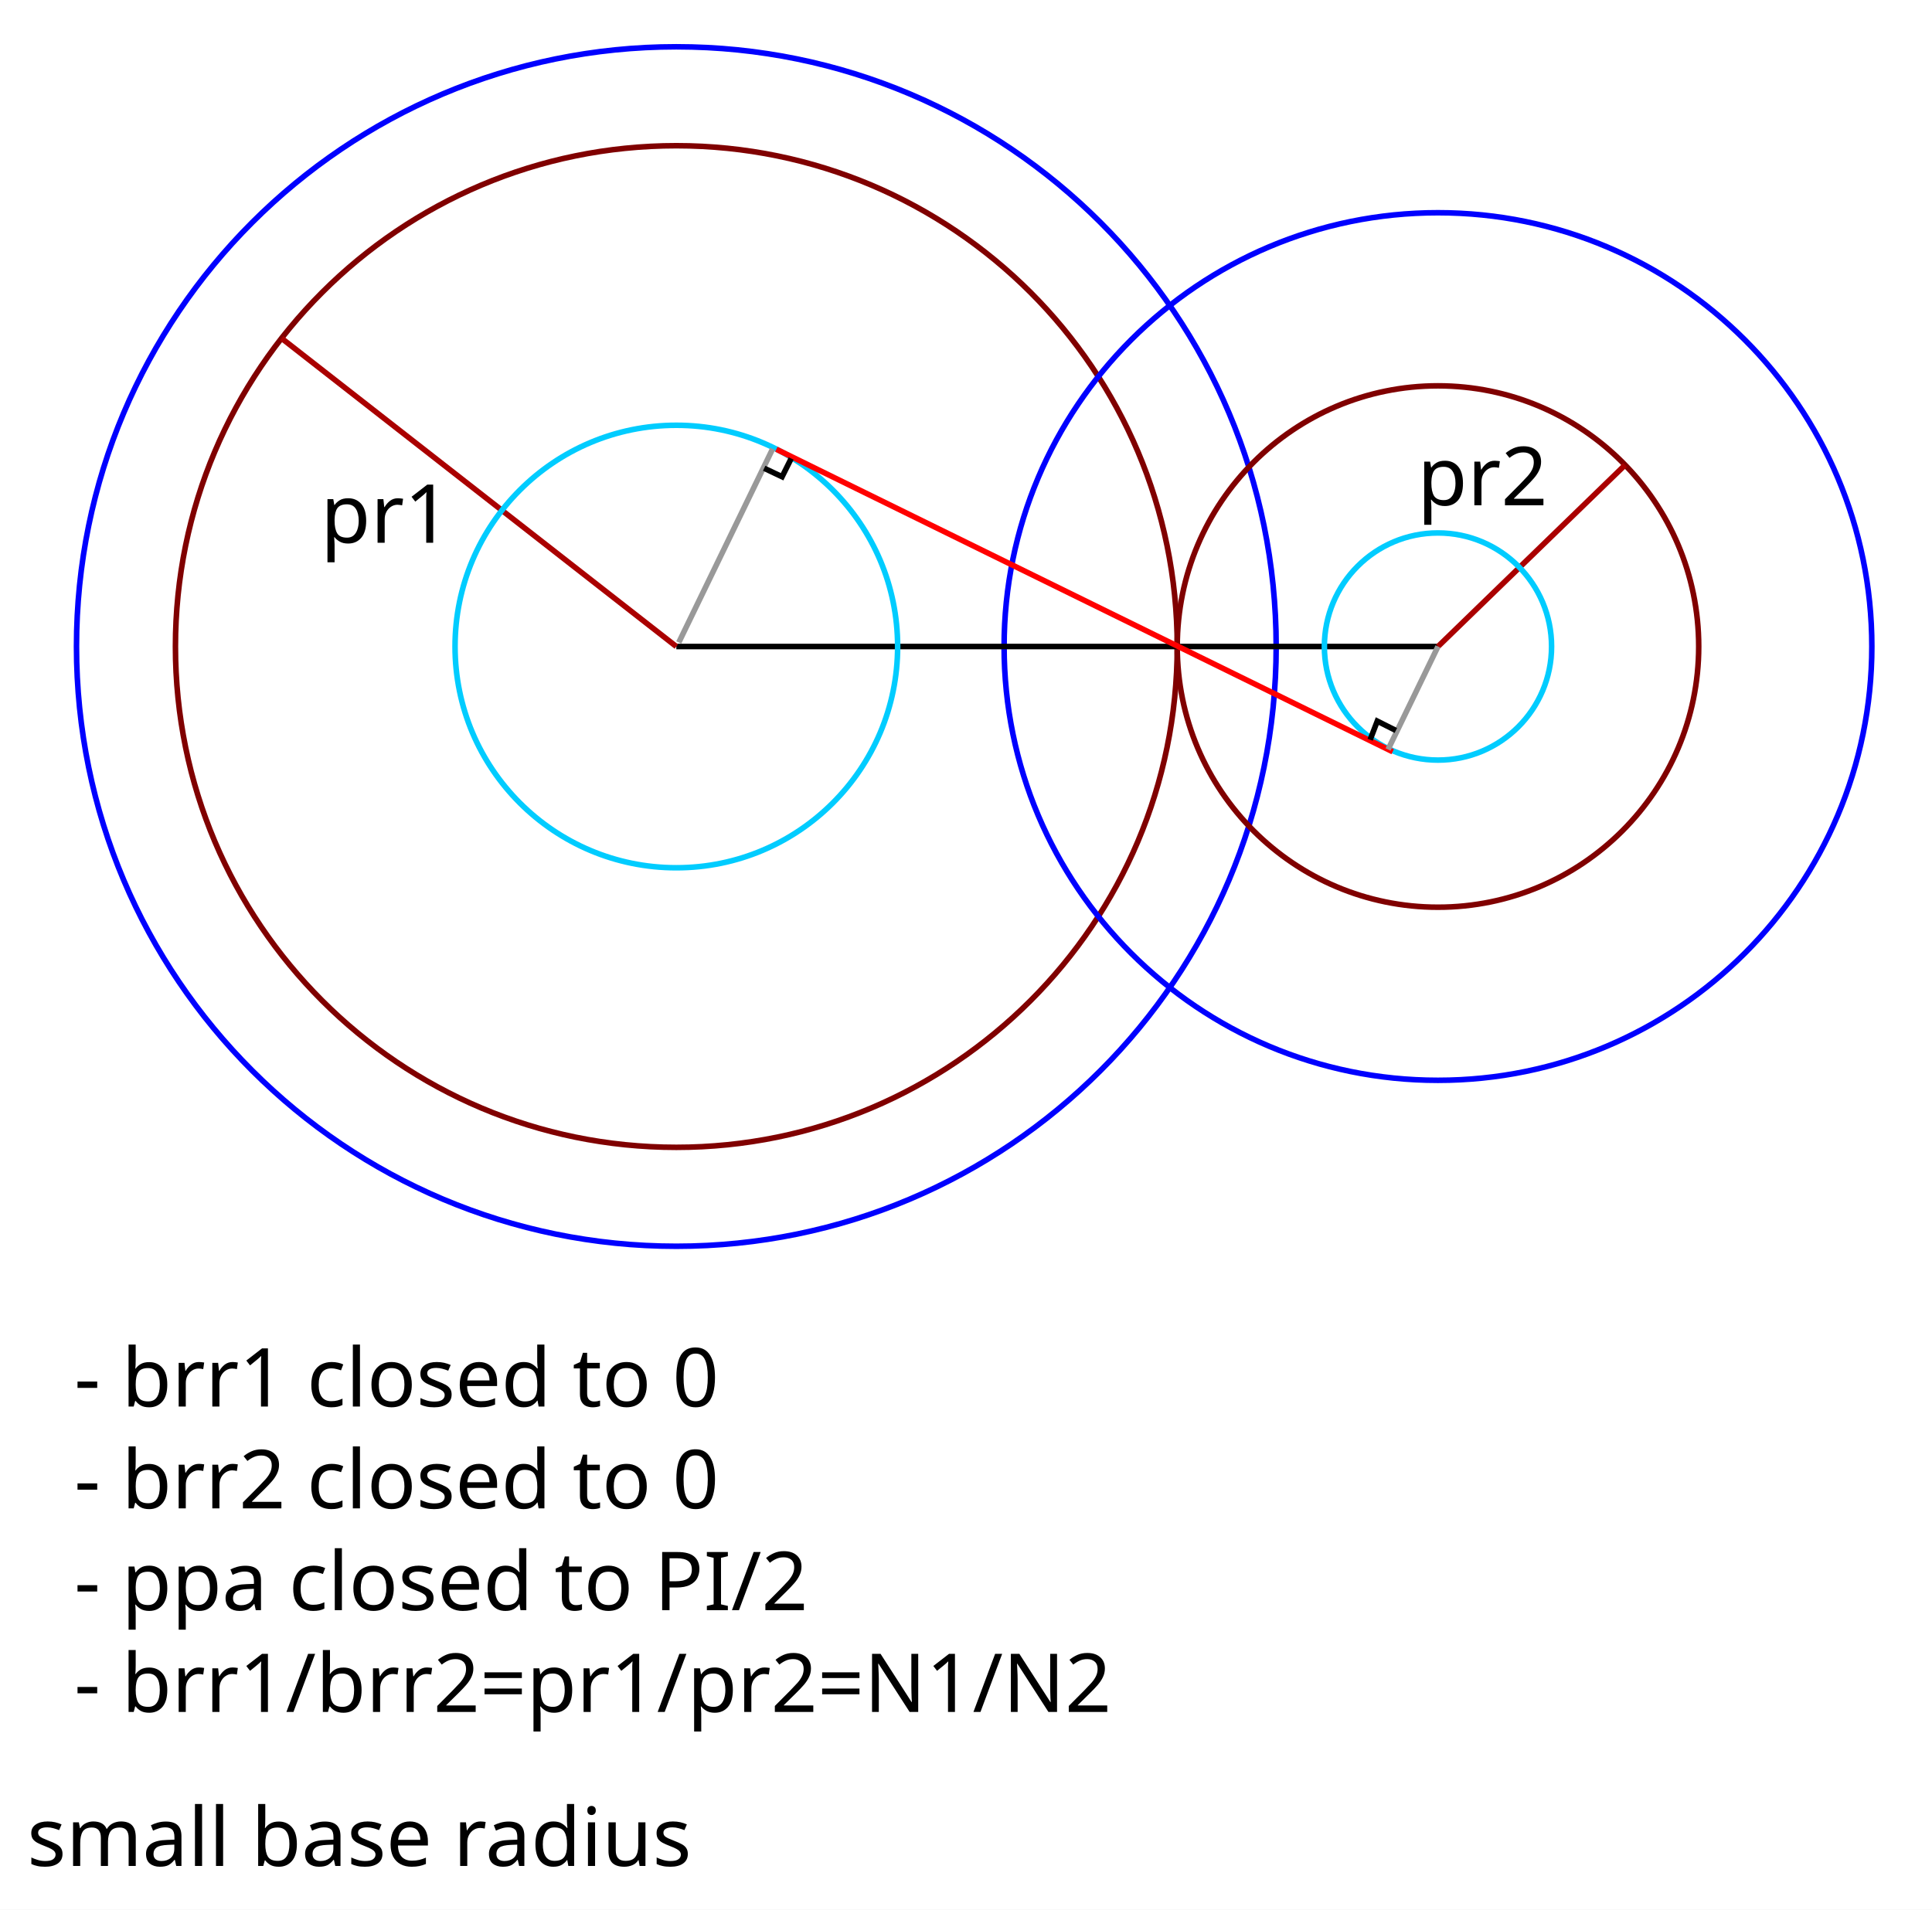
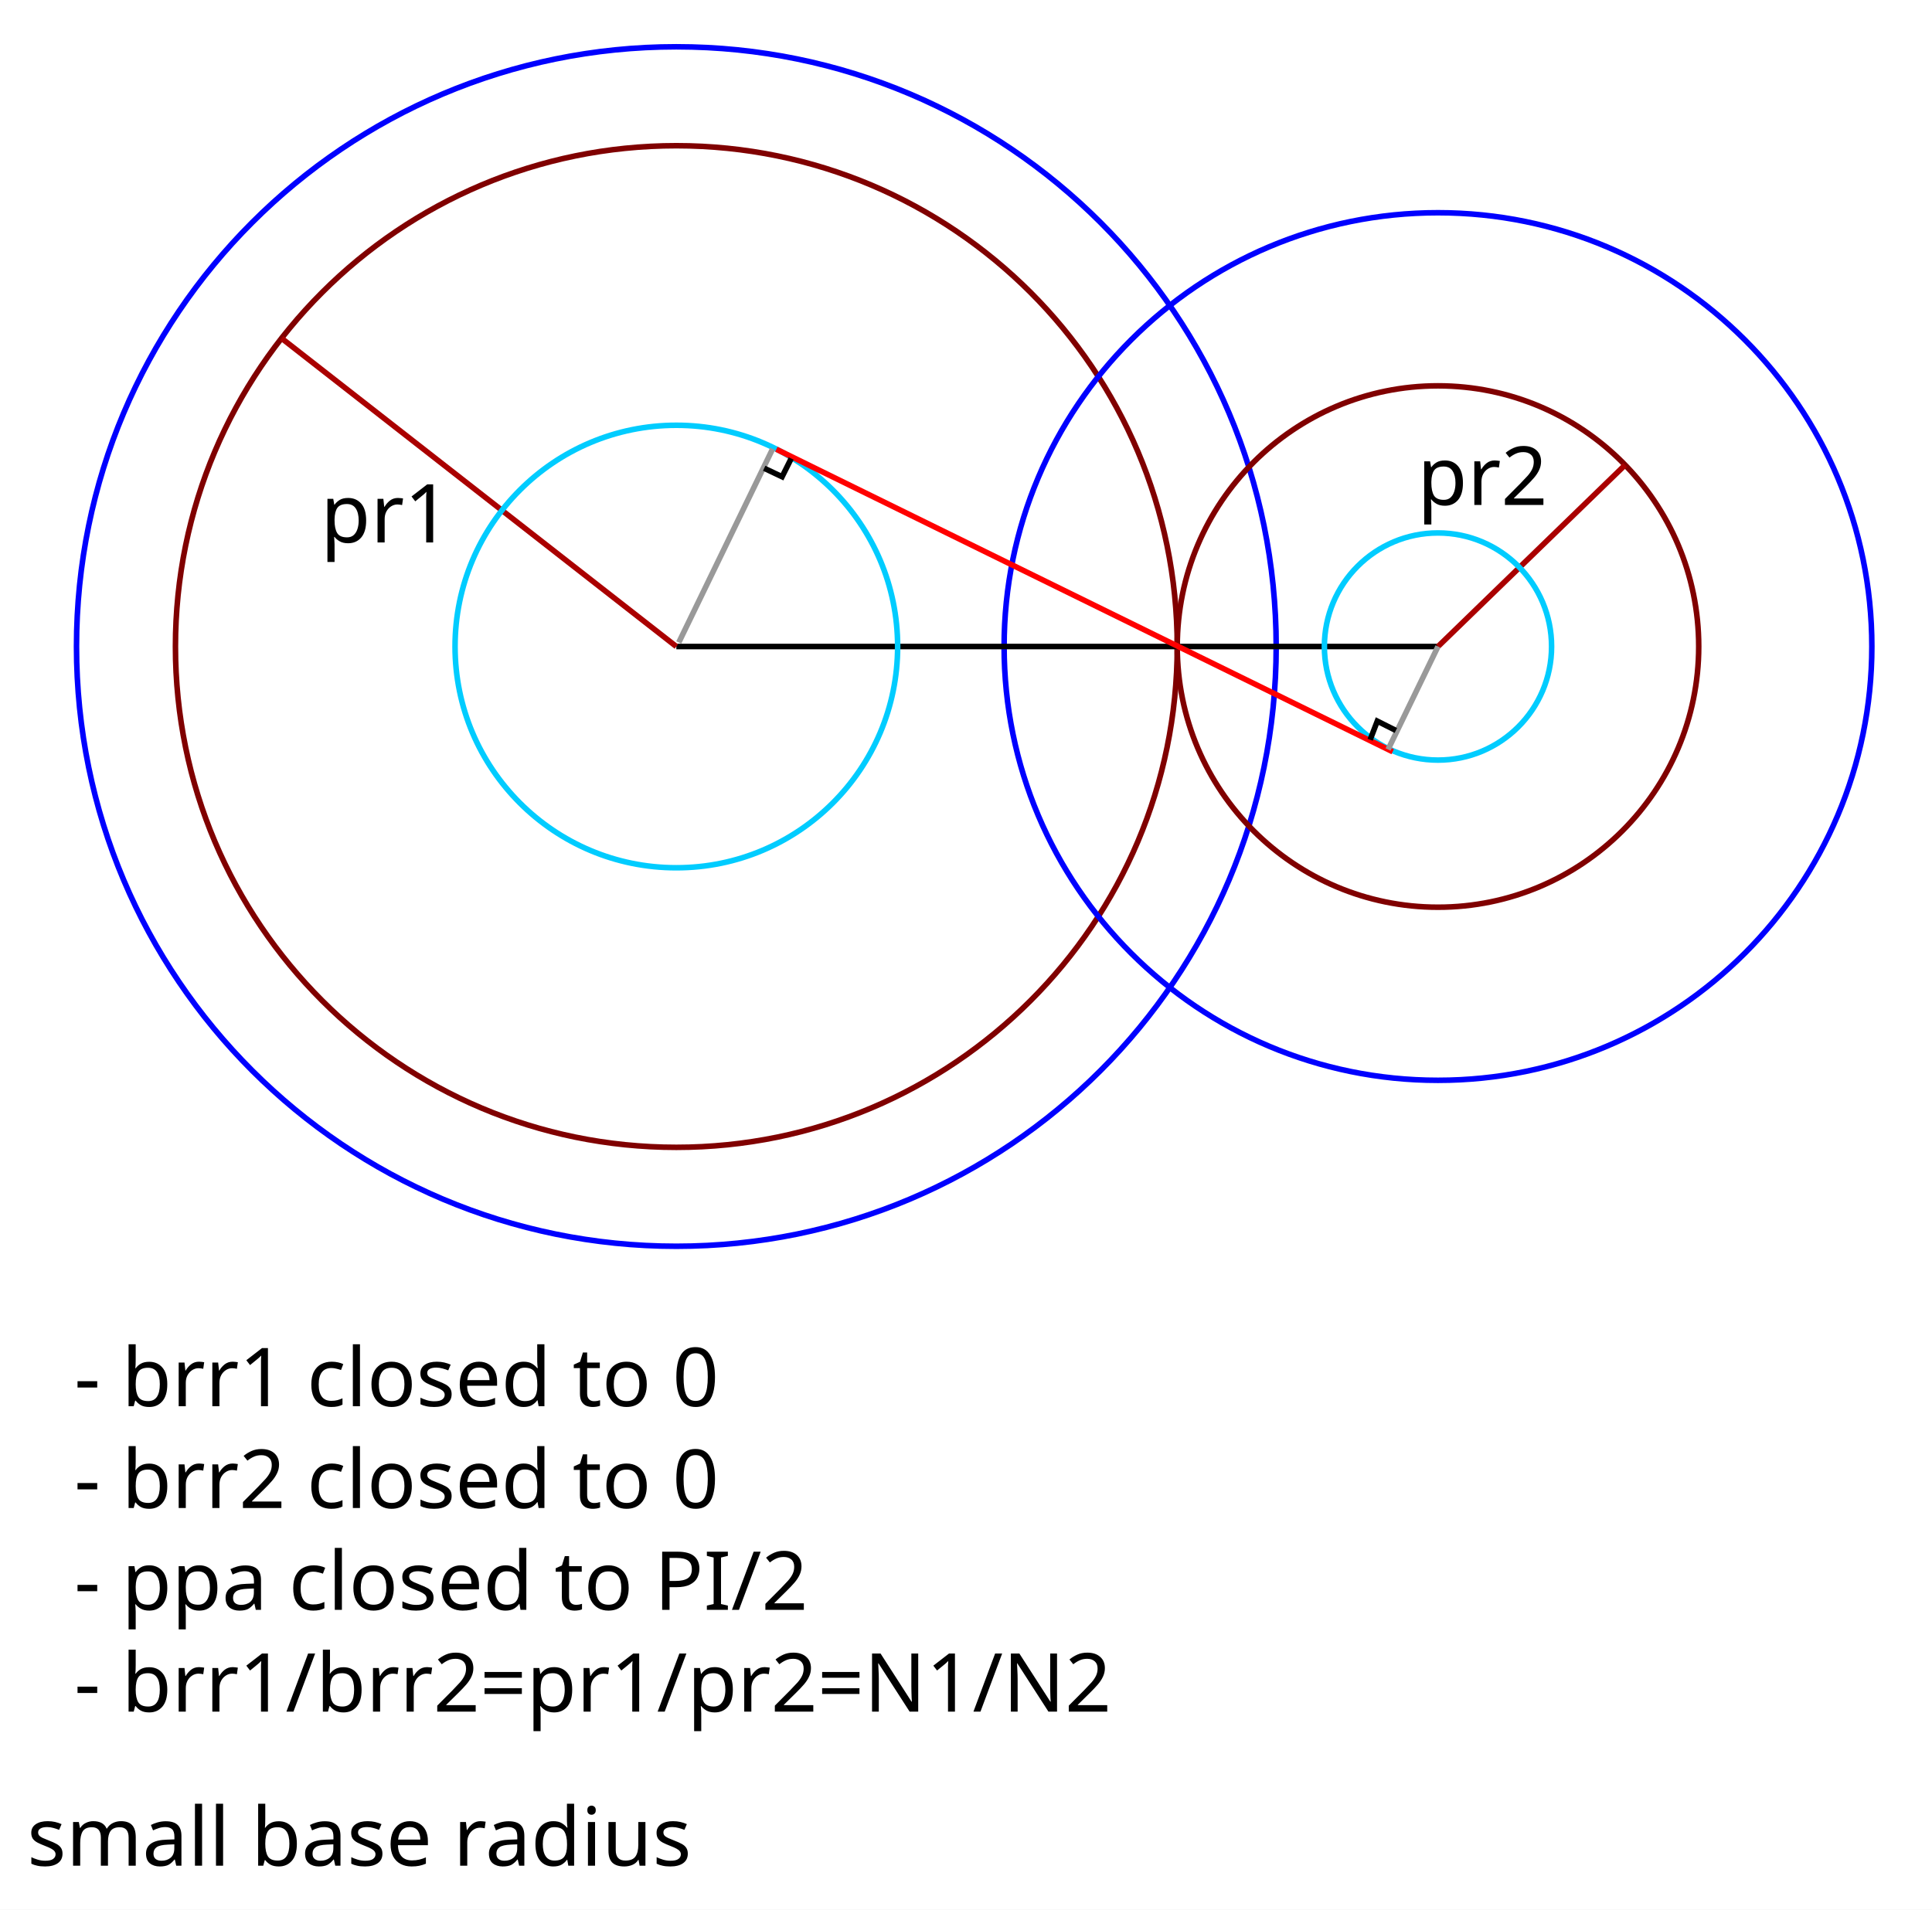
<svg xmlns="http://www.w3.org/2000/svg" width="347.825" height="343.862" viewBox="0 0 92.029 90.98">
  <defs>
    <path id="a" d="M390.748 4224.178h91.064v51.489h-91.064z" />
    <path id="b" d="M390.748 4224.178h91.064v51.489h-91.064z" />
    <path id="c" d="M87.432 4197.716h325.449v51.35H87.432z" />
    <path id="d" d="M95.776 4893.991h240.781v89.138H95.776z" />
  </defs>
-   <g transform="translate(-19.01434,-1338.41)">
+   <g transform="translate(-19.014 -1338.41)">
    <path d="M19.147 1338.543h91.764v90.715H19.147z" style="fill:#fff;stroke:#fff;stroke-width:.265" />
    <circle cx="51.231" cy="1369.212" r="23.86" style="fill:none;stroke:maroon;stroke-width:.265" />
    <circle cx="51.231" cy="1369.212" r="28.573" style="fill:none;stroke:#00f;stroke-width:.265" />
    <circle cx="87.511" cy="1369.212" r="12.42" style="fill:none;stroke:maroon;stroke-width:.265" />
    <circle cx="87.511" cy="1369.212" r="20.667" style="fill:none;stroke:#00f;stroke-width:.265" />
    <path d="M51.231 1369.212h36.28" style="fill:none;stroke:#000;stroke-width:.265px;stroke-linecap:butt;stroke-linejoin:miter;stroke-opacity:1" />
    <path d="m51.231 1369.212-18.805-14.686M87.511 1369.212l8.913-8.649" style="fill:none;stroke:#a00;stroke-width:.265px;stroke-linecap:butt;stroke-linejoin:miter;stroke-opacity:1" />
-     <text xml:space="preserve" style="font-size:14.667px;line-height:1.25;font-family:sans-serif;white-space:pre;shape-inside:url(#a);display:inline" transform="matrix(0.2645833,0,0,0.2645833,-69.10266,243.188)">
+     <text xml:space="preserve" style="font-size:14.667px;line-height:1.25;font-family:sans-serif;white-space:pre;shape-inside:url(#a);display:inline" transform="matrix(.26458 0 0 .26458 -69.103 243.188)">
      <tspan x="390.748" y="4237.154">pr1</tspan>
    </text>
-     <text xml:space="preserve" style="font-size:14.667px;line-height:1.25;font-family:sans-serif;white-space:pre;shape-inside:url(#b);display:inline" transform="matrix(0.2645833,0,0,0.2645833,-16.85803,241.401)">
+     <text xml:space="preserve" style="font-size:14.667px;line-height:1.25;font-family:sans-serif;white-space:pre;shape-inside:url(#b);display:inline" transform="matrix(.26458 0 0 .26458 -16.858 241.401)">
      <tspan x="390.748" y="4237.154">pr2</tspan>
    </text>
-     <text xml:space="preserve" style="font-size:14.667px;line-height:1.25;font-family:sans-serif;white-space:pre;shape-inside:url(#c);display:inline" transform="matrix(0.2645833,0,0,0.2645833,-2.827577,313.2316)">
+     <text xml:space="preserve" style="font-size:14.667px;line-height:1.25;font-family:sans-serif;white-space:pre;shape-inside:url(#c);display:inline" transform="matrix(.26458 0 0 .26458 -2.828 313.232)">
      <tspan x="87.432" y="4210.691">small base radius</tspan>
    </text>
    <circle cx="51.231" cy="1369.212" r="10.541" style="fill:none;stroke:#0cf;stroke-width:.265" />
    <circle cx="87.511" cy="1369.212" r="5.411" style="fill:none;stroke:#0cf;stroke-width:.265" />
    <path d="m55.996 1359.813 29.357 14.411" style="fill:none;stroke:red;stroke-width:.265px;stroke-linecap:butt;stroke-linejoin:miter;stroke-opacity:1" />
-     <text xml:space="preserve" style="font-size:14.667px;line-height:1.25;font-family:sans-serif;white-space:pre;shape-inside:url(#d);display:inline" transform="matrix(0.2645833,0,0,0.2645833,-2.790421,107.1193)">
+     <text xml:space="preserve" style="font-size:14.667px;line-height:1.25;font-family:sans-serif;white-space:pre;shape-inside:url(#d);display:inline" transform="matrix(.26458 0 0 .26458 -2.79 107.12)">
      <tspan x="95.775" y="4906.969">- brr1 closed to 0
</tspan>
      <tspan x="95.775" y="4925.302">- brr2 closed to 0
</tspan>
      <tspan x="95.775" y="4943.636">- ppa closed to PI/2
</tspan>
      <tspan x="95.775" y="4961.969">- brr1/brr2=pr1/pr2=N1/N2
</tspan>
    </text>
    <path d="m51.347 1369.02 4.47-9.224M85.133 1374.118l2.378-4.906" style="fill:none;stroke:#999;stroke-width:.265px;stroke-linecap:butt;stroke-linejoin:miter;stroke-opacity:1" />
    <path d="m84.28 1373.653.34-.887.885.445M55.416 1360.719l.852.404.434-.869" style="fill:none;stroke:#000;stroke-width:.265px;stroke-linecap:butt;stroke-linejoin:miter;stroke-opacity:1" />
  </g>
</svg>
